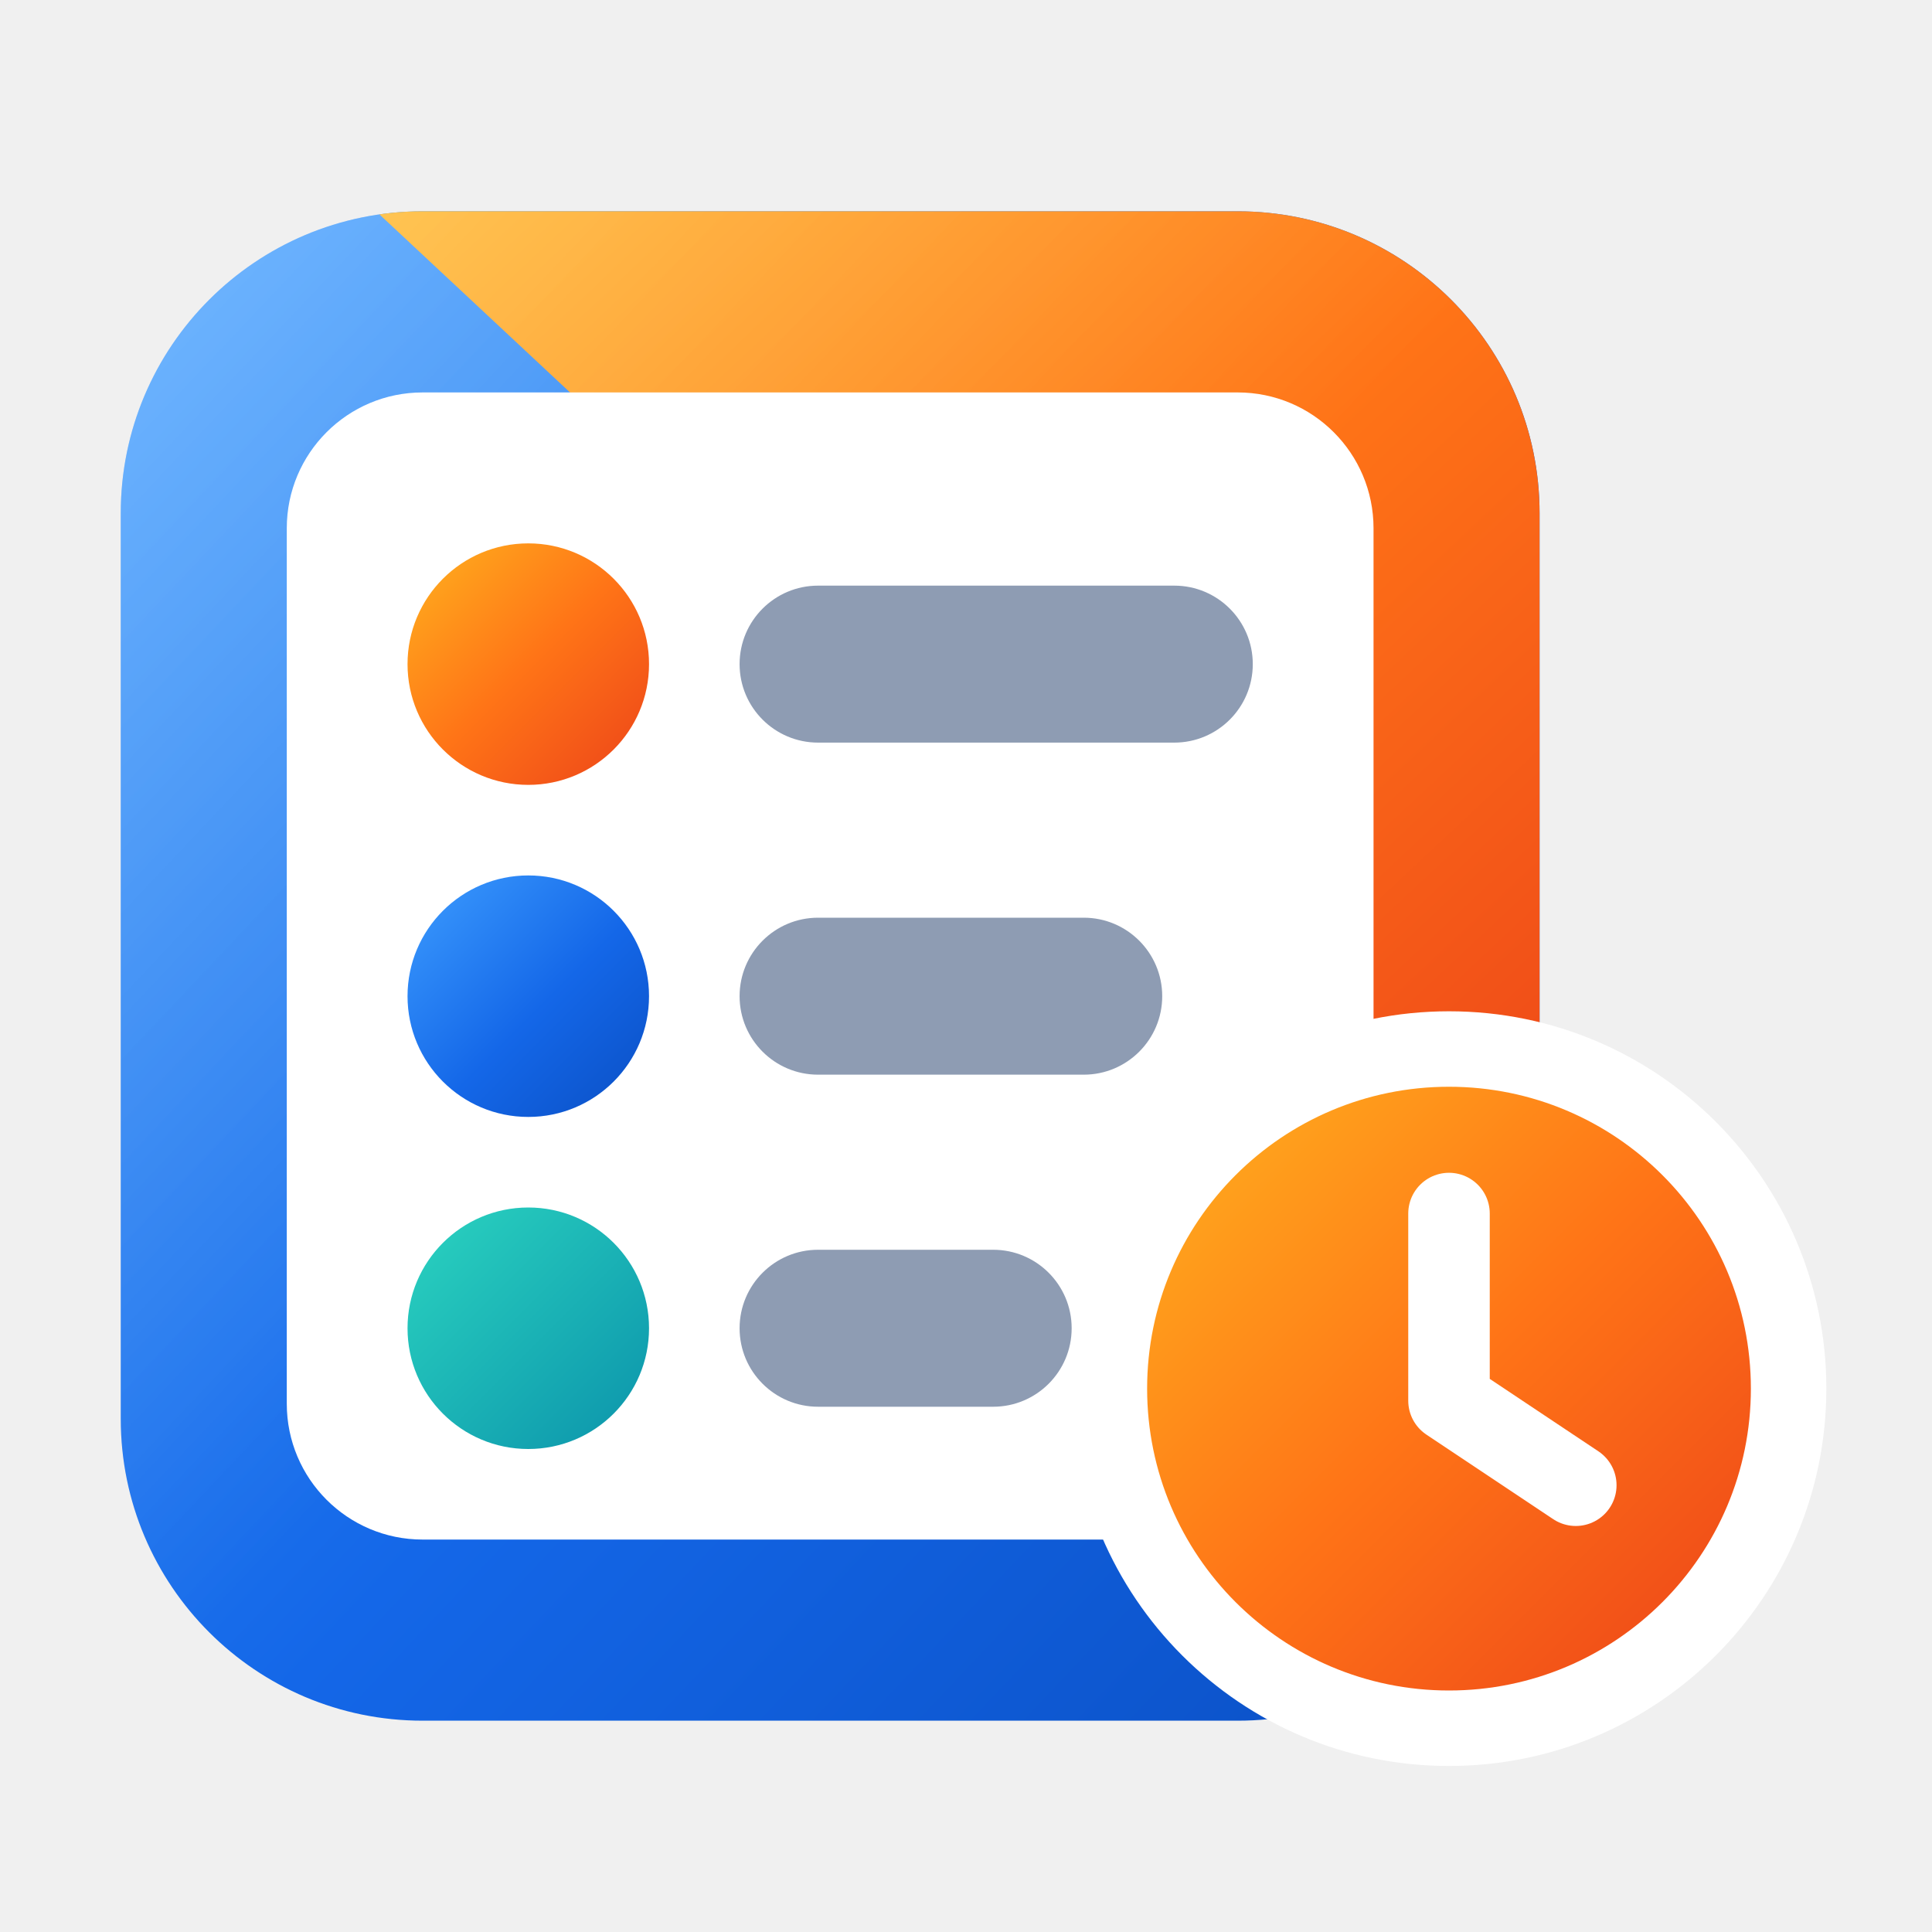
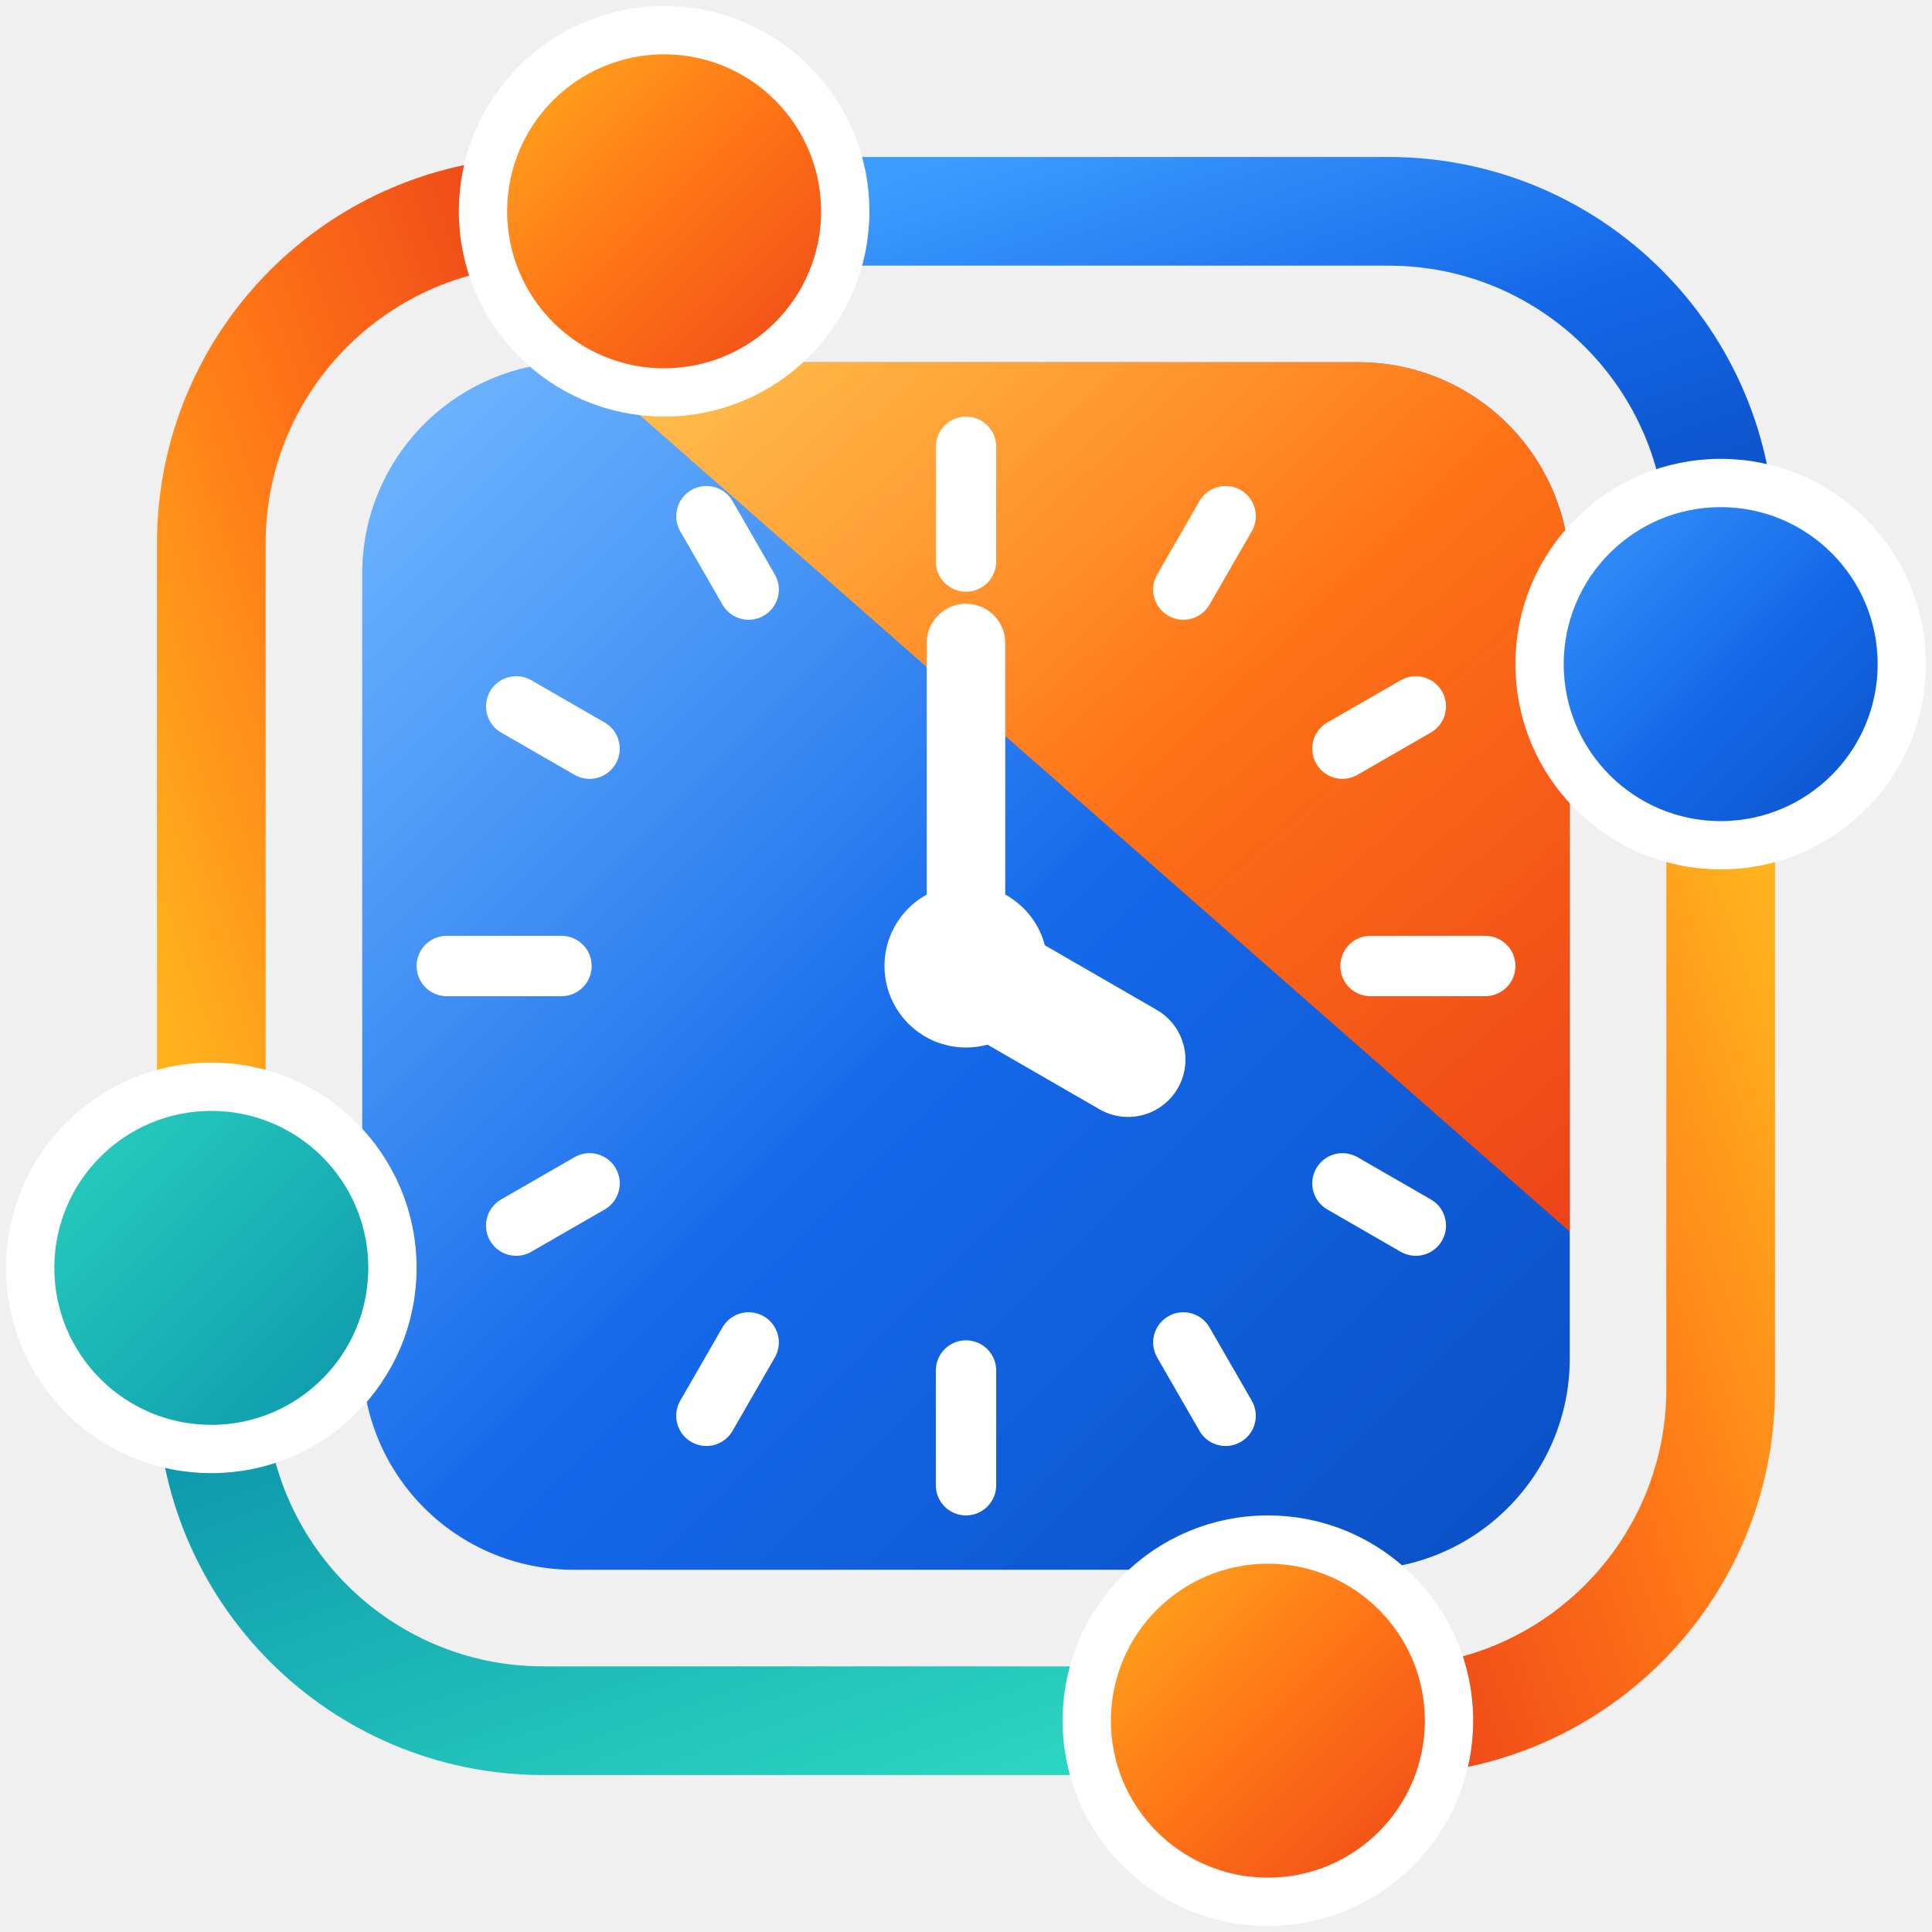
<svg xmlns="http://www.w3.org/2000/svg" viewBox="0 0 64 64" width="64" height="64">
  <defs>
    <linearGradient id="o" x1="0" y1="0" x2="1" y2="1">
      <stop offset="0" stop-color="#FFB21E" />
      <stop offset=".5" stop-color="#FF7417" />
      <stop offset="1" stop-color="#EC4319" />
    </linearGradient>
    <linearGradient id="b" x1="0" y1="0" x2="1" y2="1">
      <stop offset="0" stop-color="#3D9DFF" />
      <stop offset=".55" stop-color="#1467E8" />
      <stop offset="1" stop-color="#0A4FC4" />
    </linearGradient>
    <linearGradient id="t" x1="0" y1="0" x2="1" y2="1">
      <stop offset="0" stop-color="#2BD4C0" />
      <stop offset="1" stop-color="#0B93AB" />
    </linearGradient>
    <linearGradient id="shine" x1="0" y1="0" x2="1" y2="1">
      <stop offset="0" stop-color="#fff" stop-opacity=".28" />
      <stop offset=".5" stop-color="#fff" stop-opacity="0" />
    </linearGradient>
  </defs>
-   <clipPath id="c">
-     <rect x="4" y="7" width="47" height="50" rx="10" />
-   </clipPath>
-   <g clip-path="url(#c)">
-     <rect x="4" y="7" width="47" height="50" fill="url(#b)" />
-     <path d="M12.46 7 H51 V43 Z" fill="url(#o)" />
-     <rect x="4" y="7" width="47" height="50" fill="url(#shine)" />
+   <g class="a-pop">
+     <clipPath id="c">
+       <rect x="12" y="12" width="40" height="40" rx="7" />
+     </clipPath>
+     <g clip-path="url(#c)">
+       <rect x="12" y="12" width="40" height="40" fill="url(#b)" />
+       <path d="M19.2 12 H52 V40.8 Z" fill="url(#o)" />
+       <rect x="12" y="12" width="40" height="40" fill="url(#shine)" />
+     </g>
+     <path d="M32.00 18.60L32.00 14.80" stroke="#fff" stroke-width="2" stroke-linecap="round" />
+     <path d="M39.20 19.53L40.60 17.10" stroke="#fff" stroke-width="2" stroke-linecap="round" />
+     <path d="M44.47 24.80L46.90 23.40" stroke="#fff" stroke-width="2" stroke-linecap="round" />
+     <path d="M45.40 32.00L49.20 32.00" stroke="#fff" stroke-width="2" stroke-linecap="round" />
+     <path d="M44.47 39.20L46.90 40.60" stroke="#fff" stroke-width="2" stroke-linecap="round" />
+     <path d="M39.20 44.47L40.60 46.90" stroke="#fff" stroke-width="2" stroke-linecap="round" />
+     <path d="M32.00 45.40L32.00 49.20" stroke="#fff" stroke-width="2" stroke-linecap="round" />
+     <path d="M24.80 44.47L23.40 46.90" stroke="#fff" stroke-width="2" stroke-linecap="round" />
+     <path d="M19.53 39.20L17.10 40.60" stroke="#fff" stroke-width="2" stroke-linecap="round" />
+     <path d="M18.60 32.00L14.80 32.00" stroke="#fff" stroke-width="2" stroke-linecap="round" />
+     <path d="M19.53 24.80L17.10 23.40" stroke="#fff" stroke-width="2" stroke-linecap="round" />
+     <path d="M24.80 19.53L23.40 17.10" stroke="#fff" stroke-width="2" stroke-linecap="round" />
  </g>
-   <rect x="9.5" y="13" width="36" height="38" rx="4.5" fill="#fff" />
-   <circle class="a-cell" style="--i:0" cx="17.5" cy="22" r="4" fill="url(#o)" />
-   <rect class="a-line" style="--i:0" x="24.5" y="19.4" width="17" height="5.2" rx="2.6" fill="#8E9CB3" />
-   <circle class="a-cell" style="--i:1" cx="17.5" cy="33" r="4" fill="url(#b)" />
-   <rect class="a-line" style="--i:1" x="24.5" y="30.4" width="14" height="5.2" rx="2.6" fill="#8E9CB3" />
-   <circle class="a-cell" style="--i:2" cx="17.5" cy="44" r="4" fill="url(#t)" />
-   <rect class="a-line" style="--i:2" x="24.5" y="41.4" width="11" height="5.2" rx="2.6" fill="#8E9CB3" />
-   <g class="a-pop" style="--i:3">
-     <circle cx="48" cy="46" r="12.5" fill="#fff" />
-     <circle cx="48" cy="46" r="10" fill="url(#o)" />
-     <path d="M48 40.2V46.4l4.2 2.8" fill="none" stroke="#fff" stroke-width="2.7" stroke-linecap="round" stroke-linejoin="round" />
+   <g class="a-spin">
+     <circle cx="32" cy="32" r="14" fill="none" />
+     <path class="clock-minute" d="M32 32V21.3" stroke="#fff" stroke-width="2.6" stroke-linecap="round" />
+     <path class="clock-hour" d="M32 32V25.8" transform="rotate(120 32 32)" stroke="#fff" stroke-width="3.8" stroke-linecap="round" />
+     <circle cx="32" cy="32" r="2.7" fill="#fff" />
  </g>
+   <g transform="rotate(0 32 32)">
+     <path class="a-draw" style="--i:1" pathLength="1" d="M26 7H46A11 11 0 0 1 57 18V18" fill="none" stroke="url(#b)" stroke-width="3.6" stroke-linecap="round" />
+   </g>
+   <g transform="rotate(90 32 32)">
+     <path class="a-draw" style="--i:2" pathLength="1" d="M26 7H46A11 11 0 0 1 57 18V18" fill="none" stroke="url(#o)" stroke-width="3.6" stroke-linecap="round" />
+   </g>
+   <g transform="rotate(180 32 32)">
+     <path class="a-draw" style="--i:3" pathLength="1" d="M26 7H46A11 11 0 0 1 57 18V18" fill="none" stroke="url(#t)" stroke-width="3.6" stroke-linecap="round" />
+   </g>
+   <g transform="rotate(270 32 32)">
+     <path class="a-draw" style="--i:4" pathLength="1" d="M26 7H46A11 11 0 0 1 57 18V18" fill="none" stroke="url(#o)" stroke-width="3.6" stroke-linecap="round" />
+   </g>
+   <circle class="a-pop" style="--i:1" cx="22" cy="7" r="6" fill="url(#o)" stroke="#fff" stroke-width="1.6" />
+   <circle class="a-pop" style="--i:2" cx="57" cy="22" r="6" fill="url(#b)" stroke="#fff" stroke-width="1.6" />
+   <circle class="a-pop" style="--i:3" cx="42" cy="57" r="6" fill="url(#o)" stroke="#fff" stroke-width="1.6" />
+   <circle class="a-pop" style="--i:4" cx="7" cy="42" r="6" fill="url(#t)" stroke="#fff" stroke-width="1.6" />
</svg>
